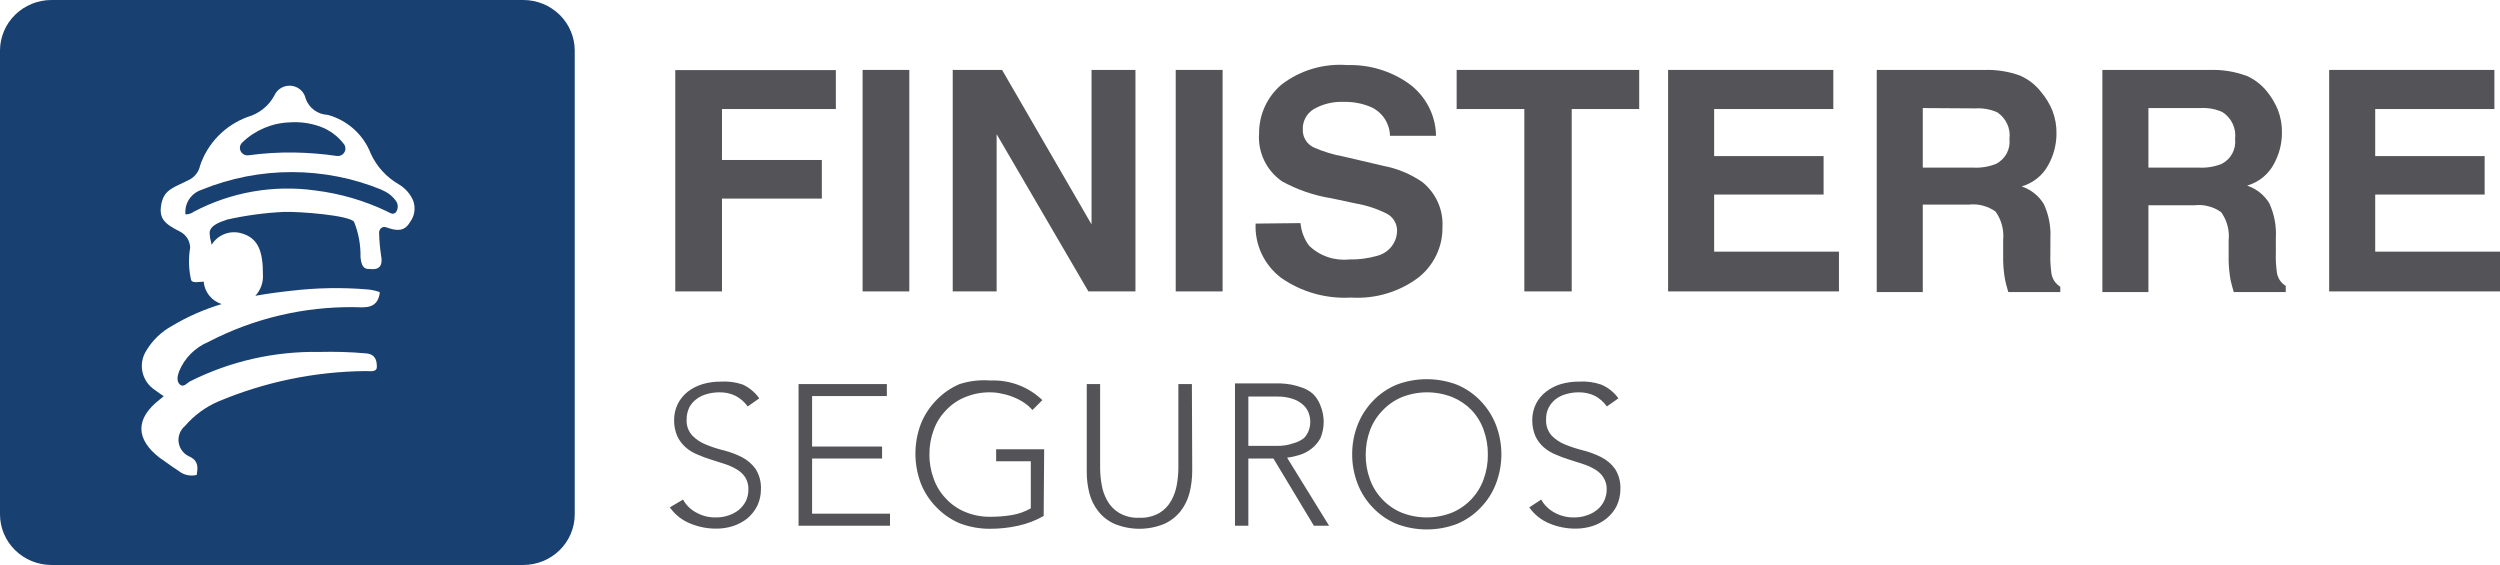
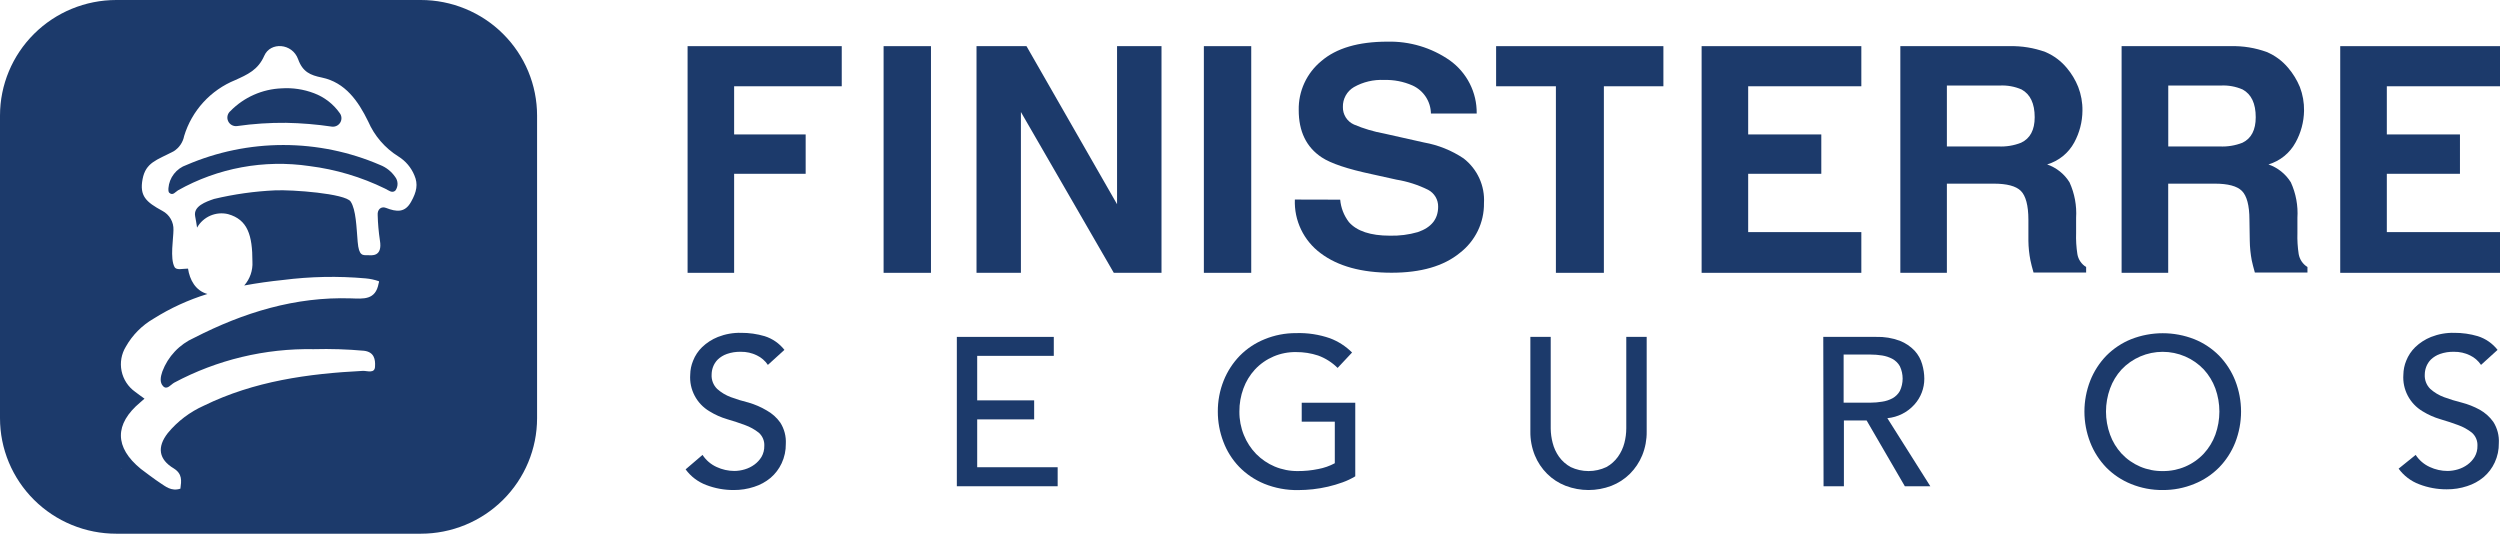
- <svg xmlns="http://www.w3.org/2000/svg" width="177" height="40" viewBox="0 0 177 40" fill="none">
-   <path d="M47.809 4.963H59.179V7.72H51.116V11.327H58.186V14.061H51.116V20.632H47.809V4.963Z" fill="#545358" />
-   <path d="M64.379 4.951H61.072V20.632H64.379V4.951Z" fill="#545358" />
-   <path d="M67.453 4.951H70.947L77.281 15.887V4.951H80.39V20.632H77.059L70.562 9.5V20.632H67.453V4.951Z" fill="#545358" />
-   <path d="M86.56 4.951H83.241V20.632H86.56V4.951Z" fill="#545358" />
-   <path d="M92.076 15.796C92.126 16.372 92.337 16.925 92.684 17.392C93.054 17.752 93.5 18.026 93.992 18.195C94.483 18.364 95.006 18.423 95.523 18.369C96.187 18.384 96.849 18.299 97.487 18.116C97.899 18.015 98.265 17.779 98.524 17.447C98.783 17.116 98.92 16.707 98.912 16.29C98.907 16.055 98.839 15.825 98.716 15.624C98.593 15.423 98.419 15.256 98.211 15.141C97.513 14.787 96.765 14.539 95.991 14.405L94.261 14.038C93.029 13.842 91.843 13.434 90.755 12.832C90.213 12.451 89.78 11.939 89.497 11.345C89.215 10.751 89.093 10.096 89.143 9.443C89.138 8.791 89.276 8.145 89.548 7.55C89.82 6.955 90.22 6.425 90.72 5.997C92.046 4.973 93.715 4.477 95.395 4.607C96.951 4.562 98.478 5.023 99.742 5.916C100.332 6.345 100.813 6.902 101.147 7.543C101.482 8.185 101.661 8.894 101.67 9.615H98.41C98.402 9.197 98.278 8.788 98.052 8.434C97.825 8.08 97.505 7.793 97.124 7.605C96.5 7.33 95.821 7.196 95.138 7.214C94.398 7.181 93.664 7.356 93.023 7.72C92.769 7.873 92.563 8.09 92.425 8.349C92.287 8.608 92.223 8.898 92.24 9.19C92.232 9.451 92.302 9.708 92.442 9.931C92.581 10.153 92.782 10.331 93.023 10.442C93.699 10.738 94.409 10.954 95.138 11.086L97.931 11.74C98.926 11.926 99.87 12.318 100.7 12.889C101.177 13.274 101.555 13.763 101.802 14.318C102.05 14.873 102.161 15.478 102.126 16.083C102.137 16.764 101.99 17.438 101.696 18.055C101.403 18.672 100.97 19.215 100.432 19.644C99.066 20.672 97.368 21.178 95.652 21.068C93.886 21.17 92.138 20.675 90.697 19.667C90.107 19.215 89.635 18.631 89.322 17.964C89.009 17.296 88.863 16.564 88.897 15.83L92.076 15.796Z" fill="#545358" />
-   <path d="M116.056 4.951V7.72H111.277V20.632H107.923V7.72H103.131V4.951H116.056Z" fill="#545358" />
-   <path d="M129.799 7.72H121.362V11.051H129.11V13.774H121.362V17.817H130.197V20.632H118.101V4.951H129.799V7.72Z" fill="#545358" />
-   <path d="M143.016 5.353C143.602 5.606 144.113 6.002 144.501 6.502C144.837 6.899 145.109 7.344 145.307 7.823C145.512 8.351 145.611 8.913 145.599 9.477C145.595 10.244 145.398 10.998 145.026 11.671C144.831 12.038 144.563 12.362 144.237 12.624C143.912 12.886 143.537 13.082 143.133 13.199C143.788 13.418 144.342 13.858 144.699 14.44C145.055 15.206 145.215 16.046 145.167 16.887V17.944C145.149 18.431 145.177 18.92 145.248 19.403C145.282 19.586 145.355 19.761 145.461 19.915C145.568 20.07 145.707 20.2 145.868 20.299V20.678H142.187C142.081 20.333 142.011 20.046 141.965 19.839C141.883 19.392 141.836 18.938 141.824 18.484V16.979C141.892 16.271 141.701 15.562 141.287 14.98C140.741 14.587 140.065 14.411 139.394 14.486H136.133V20.678H132.873V4.951H140.504C141.364 4.925 142.221 5.061 143.028 5.353H143.016ZM136.133 7.651V11.867H139.721C140.268 11.895 140.814 11.805 141.322 11.602C141.642 11.438 141.903 11.182 142.072 10.868C142.241 10.554 142.31 10.198 142.268 9.845C142.318 9.481 142.263 9.111 142.11 8.776C141.957 8.442 141.713 8.155 141.404 7.949C140.92 7.737 140.39 7.642 139.861 7.674L136.133 7.651Z" fill="#545358" />
-   <path d="M159.027 5.353C159.614 5.609 160.128 6.004 160.522 6.502C160.83 6.887 161.082 7.312 161.27 7.766C161.475 8.293 161.575 8.855 161.562 9.42C161.558 10.187 161.362 10.94 160.99 11.614C160.794 11.98 160.526 12.304 160.201 12.567C159.876 12.829 159.5 13.025 159.097 13.142C159.751 13.361 160.306 13.8 160.663 14.383C161.018 15.149 161.178 15.989 161.13 16.829V17.886C161.113 18.374 161.14 18.862 161.212 19.345C161.246 19.529 161.318 19.703 161.425 19.858C161.531 20.012 161.67 20.143 161.831 20.241V20.678H158.15C158.045 20.333 157.975 20.046 157.928 19.839C157.846 19.392 157.799 18.938 157.788 18.484V17.025C157.864 16.318 157.677 15.608 157.262 15.026C156.717 14.633 156.041 14.457 155.369 14.532H152.108V20.678H148.848V4.951H156.479C157.339 4.925 158.196 5.061 159.003 5.353H159.027ZM152.108 7.651V11.867H155.696C156.243 11.895 156.79 11.805 157.297 11.602C157.617 11.438 157.879 11.182 158.047 10.868C158.216 10.554 158.285 10.198 158.244 9.845C158.292 9.473 158.233 9.095 158.071 8.756C157.91 8.416 157.654 8.128 157.332 7.926C156.848 7.714 156.319 7.619 155.789 7.651H152.108Z" fill="#545358" />
-   <path d="M176.603 7.72H168.165V11.051H175.913V13.774H168.165V17.817H177V20.632H164.905V4.951H176.603V7.72Z" fill="#545358" />
-   <path d="M109.115 35.37C109.342 35.771 109.683 36.099 110.096 36.312C110.512 36.533 110.979 36.644 111.452 36.634C111.758 36.638 112.063 36.587 112.352 36.485C112.616 36.401 112.862 36.269 113.076 36.094C113.284 35.925 113.451 35.713 113.567 35.474C113.69 35.219 113.754 34.94 113.754 34.658C113.764 34.355 113.682 34.055 113.52 33.797C113.37 33.565 113.166 33.372 112.924 33.234C112.66 33.076 112.377 32.949 112.083 32.855L111.113 32.544C110.787 32.445 110.467 32.326 110.155 32.188C109.843 32.063 109.555 31.889 109.302 31.672C109.05 31.45 108.847 31.18 108.706 30.879C108.552 30.515 108.476 30.124 108.484 29.73C108.482 29.332 108.574 28.939 108.752 28.581C108.924 28.243 109.172 27.949 109.477 27.72C109.787 27.481 110.14 27.302 110.517 27.191C110.919 27.075 111.336 27.017 111.756 27.019C112.298 26.98 112.843 27.05 113.357 27.226C113.851 27.431 114.276 27.77 114.584 28.202L113.766 28.777C113.548 28.467 113.26 28.211 112.924 28.03C112.561 27.854 112.16 27.768 111.756 27.777C111.459 27.777 111.164 27.82 110.879 27.904C110.612 27.973 110.362 28.094 110.143 28.26C109.94 28.42 109.773 28.619 109.652 28.846C109.521 29.106 109.456 29.394 109.465 29.684C109.435 30.102 109.574 30.515 109.851 30.833C110.123 31.114 110.454 31.333 110.821 31.476C111.234 31.645 111.66 31.783 112.095 31.89C112.532 32 112.955 32.158 113.357 32.361C113.746 32.555 114.083 32.839 114.338 33.188C114.618 33.627 114.753 34.141 114.724 34.658C114.72 35.054 114.633 35.446 114.467 35.807C114.298 36.146 114.059 36.447 113.766 36.692C113.466 36.937 113.12 37.124 112.749 37.243C112.372 37.364 111.977 37.426 111.58 37.427C110.943 37.434 110.31 37.313 109.722 37.071C109.136 36.835 108.632 36.436 108.273 35.922L109.115 35.37ZM96.692 32.165C96.683 32.772 96.785 33.376 96.996 33.946C97.183 34.467 97.478 34.944 97.861 35.347C98.241 35.751 98.703 36.072 99.216 36.289C100.371 36.749 101.661 36.749 102.816 36.289C103.329 36.072 103.791 35.751 104.171 35.347C104.554 34.944 104.849 34.467 105.036 33.946C105.246 33.376 105.349 32.772 105.34 32.165C105.344 31.57 105.241 30.979 105.036 30.419C104.849 29.899 104.554 29.422 104.171 29.018C103.793 28.634 103.34 28.329 102.839 28.122C101.685 27.662 100.394 27.662 99.24 28.122C98.726 28.34 98.264 28.66 97.884 29.064C97.493 29.465 97.19 29.943 96.996 30.465C96.796 31.011 96.694 31.586 96.692 32.165ZM95.734 32.165C95.73 31.442 95.865 30.725 96.131 30.052C96.376 29.433 96.741 28.867 97.206 28.386C97.675 27.892 98.245 27.501 98.877 27.237C100.254 26.716 101.778 26.716 103.155 27.237C103.787 27.501 104.357 27.892 104.826 28.386C105.291 28.867 105.656 29.433 105.901 30.052C106.431 31.413 106.431 32.918 105.901 34.279C105.659 34.899 105.294 35.466 104.826 35.945C104.357 36.439 103.787 36.83 103.155 37.094C101.778 37.615 100.254 37.615 98.877 37.094C98.245 36.83 97.675 36.439 97.206 35.945C96.738 35.466 96.373 34.899 96.131 34.279C95.865 33.605 95.73 32.888 95.734 32.165ZM87.437 27.145H90.662C90.913 27.157 91.162 27.184 91.41 27.226C91.688 27.281 91.962 27.358 92.228 27.456C92.51 27.557 92.768 27.713 92.987 27.915C93.21 28.146 93.381 28.42 93.49 28.719C93.793 29.456 93.793 30.28 93.49 31.017C93.331 31.31 93.112 31.568 92.847 31.775C92.596 31.969 92.311 32.117 92.006 32.211C91.72 32.301 91.427 32.367 91.129 32.407L94.098 37.22H93.023L90.159 32.464H88.383V37.22H87.437V27.145ZM88.383 31.568H90.405C90.802 31.577 91.198 31.515 91.573 31.384C91.846 31.314 92.1 31.189 92.321 31.017C92.481 30.854 92.6 30.657 92.672 30.442C92.799 30.07 92.799 29.666 92.672 29.294C92.603 29.077 92.483 28.881 92.321 28.719C92.112 28.516 91.861 28.359 91.585 28.26C91.21 28.129 90.814 28.067 90.417 28.076H88.383V31.568ZM84.41 33.337C84.409 33.856 84.346 34.372 84.223 34.877C84.104 35.35 83.889 35.796 83.592 36.186C83.282 36.576 82.881 36.888 82.423 37.094C81.868 37.321 81.272 37.438 80.67 37.438C80.069 37.438 79.473 37.321 78.917 37.094C78.457 36.892 78.055 36.58 77.749 36.186C77.456 35.811 77.245 35.381 77.129 34.922C77 34.419 76.938 33.902 76.942 33.383V27.191H77.889V33.142C77.892 33.527 77.927 33.911 77.994 34.291C78.056 34.694 78.191 35.083 78.391 35.439C78.588 35.799 78.879 36.1 79.233 36.312C79.663 36.562 80.159 36.682 80.659 36.657C81.161 36.681 81.66 36.561 82.096 36.312C82.446 36.099 82.732 35.797 82.926 35.439C83.126 35.083 83.261 34.694 83.323 34.291C83.39 33.911 83.425 33.527 83.428 33.142V27.191H84.386L84.41 33.337ZM73.892 36.531C73.318 36.858 72.695 37.094 72.046 37.231C71.405 37.37 70.75 37.439 70.094 37.438C69.359 37.442 68.629 37.31 67.944 37.048C67.316 36.781 66.751 36.39 66.284 35.899C65.813 35.42 65.443 34.854 65.198 34.233C64.683 32.87 64.683 31.369 65.198 30.006C65.446 29.386 65.816 28.821 66.284 28.34C66.751 27.849 67.316 27.457 67.944 27.191C68.644 26.967 69.383 26.881 70.118 26.939C70.795 26.91 71.472 27.019 72.105 27.258C72.738 27.497 73.315 27.861 73.799 28.328L73.097 29.029C72.929 28.838 72.736 28.668 72.525 28.524C72.295 28.367 72.048 28.236 71.789 28.133C71.523 28.018 71.244 27.933 70.959 27.881C70.684 27.813 70.401 27.778 70.118 27.777C69.5 27.768 68.887 27.885 68.318 28.122C67.801 28.334 67.338 28.656 66.962 29.064C66.575 29.465 66.28 29.943 66.097 30.465C65.897 31.01 65.798 31.586 65.805 32.165C65.796 32.757 65.899 33.346 66.109 33.9C66.292 34.423 66.587 34.901 66.974 35.302C67.35 35.71 67.813 36.031 68.329 36.243C68.899 36.48 69.511 36.597 70.129 36.588C70.646 36.589 71.162 36.547 71.672 36.462C72.132 36.38 72.575 36.221 72.981 35.991V32.659H70.527V31.809H73.927L73.892 36.531ZM56.538 27.191H62.79V28.041H57.496V31.614H62.451V32.464H57.496V36.37H63.012V37.22H56.538V27.191ZM48.358 35.37C48.582 35.774 48.924 36.102 49.339 36.312C49.755 36.534 50.222 36.645 50.695 36.634C51.002 36.638 51.306 36.587 51.595 36.485C51.858 36.398 52.103 36.266 52.319 36.094C52.52 35.919 52.687 35.709 52.81 35.474C52.93 35.218 52.99 34.94 52.986 34.658C52.999 34.356 52.921 34.056 52.764 33.797C52.61 33.567 52.407 33.375 52.167 33.234C51.903 33.076 51.62 32.949 51.326 32.855L50.356 32.544C50.03 32.445 49.71 32.326 49.398 32.188C49.085 32.066 48.796 31.891 48.545 31.672C48.293 31.45 48.09 31.18 47.949 30.879C47.795 30.515 47.719 30.124 47.727 29.73C47.725 29.332 47.817 28.939 47.995 28.581C48.166 28.247 48.41 27.953 48.708 27.72C49.023 27.481 49.379 27.302 49.76 27.191C50.162 27.075 50.58 27.017 50.999 27.019C51.537 26.982 52.078 27.052 52.588 27.226C53.057 27.446 53.46 27.782 53.757 28.202L52.939 28.777C52.717 28.466 52.425 28.21 52.086 28.03C51.723 27.852 51.322 27.765 50.917 27.777C50.616 27.777 50.317 27.82 50.029 27.904C49.766 27.975 49.52 28.096 49.304 28.26C49.095 28.416 48.923 28.616 48.802 28.846C48.676 29.108 48.612 29.394 48.615 29.684C48.599 29.892 48.626 30.101 48.694 30.298C48.763 30.496 48.871 30.677 49.012 30.833C49.285 31.114 49.615 31.333 49.982 31.476C50.395 31.646 50.821 31.785 51.256 31.89C51.693 32.002 52.116 32.16 52.518 32.361C52.902 32.559 53.234 32.842 53.488 33.188C53.768 33.627 53.902 34.141 53.874 34.658C53.875 35.055 53.787 35.447 53.617 35.807C53.447 36.143 53.213 36.444 52.927 36.692C52.624 36.932 52.279 37.119 51.91 37.243C51.533 37.364 51.139 37.426 50.742 37.427C50.104 37.434 49.472 37.313 48.884 37.071C48.293 36.836 47.786 36.436 47.423 35.922L48.358 35.37Z" fill="#545358" />
-   <path d="M27.007 13.429C24.992 12.607 22.831 12.184 20.65 12.184C18.468 12.184 16.308 12.607 14.292 13.429C13.973 13.529 13.691 13.72 13.483 13.977C13.275 14.235 13.15 14.548 13.124 14.877C13.124 14.877 13.124 15.083 13.124 15.152C13.124 15.221 13.521 15.152 13.696 15.003C16.336 13.602 19.363 13.071 22.332 13.486C24.068 13.702 25.757 14.191 27.334 14.934C27.556 15.037 27.802 15.244 28.012 15.049C28.109 14.928 28.161 14.778 28.161 14.624C28.161 14.47 28.109 14.32 28.012 14.199C27.765 13.862 27.424 13.603 27.03 13.452" fill="#184071" />
-   <path d="M17.599 10.994C18.664 10.848 19.738 10.783 20.813 10.798C21.826 10.814 22.837 10.894 23.84 11.04C23.948 11.055 24.058 11.038 24.155 10.991C24.253 10.944 24.334 10.868 24.387 10.775C24.441 10.682 24.464 10.575 24.453 10.468C24.443 10.361 24.401 10.26 24.331 10.178C23.904 9.623 23.324 9.2 22.66 8.96C21.98 8.716 21.255 8.614 20.533 8.662C19.271 8.703 18.07 9.207 17.167 10.075C17.08 10.15 17.021 10.251 16.997 10.362C16.973 10.473 16.987 10.589 17.035 10.692C17.084 10.796 17.165 10.881 17.267 10.935C17.368 10.989 17.485 11.01 17.599 10.994Z" fill="#184071" />
-   <path d="M37.057 0H3.634C2.671 0.003 1.749 0.38 1.068 1.05C0.387 1.719 0.003 2.626 0 3.573L0 36.427C0.003 37.374 0.387 38.281 1.068 38.95C1.749 39.62 2.671 39.997 3.634 40H37.057C38.02 39.997 38.943 39.62 39.624 38.95C40.304 38.281 40.688 37.374 40.691 36.427V3.573C40.688 2.626 40.304 1.719 39.624 1.05C38.943 0.38 38.02 0.003 37.057 0V0ZM10.027 32.338H9.957H10.027ZM29.029 15.727C28.631 16.404 28.094 16.358 27.381 16.106C27.065 15.979 26.808 16.209 26.843 16.554C26.858 17.077 26.905 17.599 26.984 18.116C27.182 19.173 26.423 19.058 26.201 19.047C25.979 19.035 25.605 19.116 25.523 18.208C25.543 17.352 25.388 16.5 25.067 15.704C24.74 15.244 21.21 14.968 20.112 15.003C18.759 15.067 17.413 15.248 16.092 15.543C15.543 15.727 14.736 16.002 14.853 16.611C14.853 16.864 14.947 17.094 14.982 17.335C15.184 16.999 15.491 16.735 15.857 16.584C16.224 16.433 16.63 16.402 17.015 16.496C18.301 16.818 18.616 17.806 18.616 19.449C18.632 19.72 18.593 19.992 18.5 20.248C18.408 20.505 18.265 20.741 18.079 20.942C18.908 20.793 19.762 20.678 20.626 20.586C22.426 20.372 24.243 20.341 26.049 20.494C26.332 20.521 26.611 20.583 26.878 20.678V20.816C26.68 21.872 25.873 21.769 25.09 21.746C21.492 21.704 17.94 22.549 14.76 24.204C14.29 24.401 13.864 24.687 13.507 25.045C13.15 25.404 12.869 25.829 12.68 26.295C12.563 26.605 12.481 26.996 12.738 27.226C12.995 27.456 13.229 27.122 13.463 26.996C16.296 25.573 19.443 24.859 22.625 24.917C23.728 24.888 24.832 24.922 25.932 25.02C26.61 25.089 26.68 25.56 26.68 25.974C26.68 26.387 26.166 26.261 25.873 26.272C22.284 26.307 18.737 27.041 15.438 28.432C14.536 28.825 13.736 29.414 13.1 30.155C12.925 30.302 12.792 30.491 12.714 30.704C12.636 30.917 12.616 31.147 12.656 31.37C12.696 31.593 12.795 31.802 12.943 31.975C13.09 32.149 13.282 32.282 13.498 32.361C14.07 32.682 14 33.13 13.93 33.624C13.701 33.682 13.461 33.683 13.231 33.629C13.001 33.575 12.788 33.467 12.61 33.314C12.306 33.142 11.441 32.487 11.312 32.418C9.583 31.086 9.571 29.627 11.312 28.283L11.593 28.053C11.371 27.892 11.16 27.766 10.973 27.616C10.519 27.321 10.2 26.861 10.086 26.337C9.973 25.813 10.073 25.266 10.366 24.813C10.804 24.082 11.433 23.479 12.189 23.067C13.287 22.412 14.465 21.895 15.695 21.528C15.346 21.417 15.039 21.208 14.813 20.925C14.586 20.643 14.45 20.301 14.421 19.943C14.059 19.943 13.661 20.069 13.533 19.839C13.358 19.085 13.334 18.305 13.463 17.542C13.46 17.303 13.39 17.071 13.263 16.868C13.135 16.666 12.954 16.502 12.738 16.393C11.639 15.841 11.219 15.462 11.429 14.417C11.639 13.372 12.364 13.268 13.463 12.694C13.642 12.591 13.797 12.451 13.918 12.285C14.039 12.119 14.123 11.929 14.164 11.729C14.426 10.945 14.864 10.229 15.444 9.633C16.024 9.036 16.733 8.575 17.518 8.283C17.923 8.169 18.301 7.977 18.628 7.716C18.955 7.455 19.226 7.132 19.423 6.766C19.52 6.541 19.688 6.352 19.903 6.227C20.117 6.102 20.366 6.048 20.614 6.072C20.862 6.097 21.096 6.198 21.281 6.362C21.466 6.527 21.593 6.745 21.643 6.984C21.756 7.309 21.966 7.592 22.245 7.797C22.524 8.002 22.86 8.119 23.209 8.133C23.898 8.323 24.532 8.67 25.059 9.145C25.587 9.62 25.994 10.21 26.247 10.867C26.662 11.781 27.356 12.544 28.234 13.05C28.687 13.319 29.043 13.72 29.251 14.199C29.345 14.452 29.374 14.723 29.335 14.99C29.296 15.257 29.191 15.51 29.029 15.727Z" fill="#184071" />
+ <svg xmlns="http://www.w3.org/2000/svg" width="178" height="38" viewBox="0 0 178 38" fill="none">
+   <path d="M66.285 3.286H62.912V19.425H66.285V3.286Z" fill="#1C3A6B" />
+   <path d="M69.528 3.286H73.086L79.534 14.54V3.286H82.699V19.425H79.302L72.689 7.976V19.425H69.528V3.286Z" fill="#1C3A6B" />
+   <path d="M89.088 3.286H85.715V19.425H89.088V3.286Z" fill="#1C3A6B" />
+   <path d="M95.422 14.216C95.472 14.796 95.687 15.349 96.042 15.812C96.6 16.452 97.578 16.78 98.956 16.78C99.629 16.798 100.301 16.713 100.947 16.526C101.913 16.198 102.396 15.597 102.396 14.715C102.4 14.47 102.336 14.228 102.211 14.017C102.085 13.805 101.903 13.632 101.685 13.517C100.975 13.164 100.215 12.92 99.431 12.791L97.672 12.401C95.944 12.034 94.757 11.636 94.11 11.207C93.013 10.484 92.466 9.359 92.469 7.832C92.456 7.169 92.594 6.512 92.872 5.909C93.15 5.307 93.561 4.774 94.075 4.351C95.148 3.427 96.719 2.966 98.787 2.966C100.368 2.928 101.92 3.392 103.217 4.292C103.821 4.723 104.312 5.292 104.647 5.952C104.982 6.612 105.151 7.343 105.141 8.082H101.882C101.875 7.659 101.748 7.247 101.515 6.893C101.282 6.539 100.953 6.259 100.566 6.084C99.931 5.805 99.241 5.672 98.548 5.693C97.798 5.656 97.053 5.832 96.4 6.201C96.154 6.346 95.951 6.554 95.813 6.803C95.675 7.052 95.606 7.333 95.614 7.617C95.607 7.879 95.678 8.137 95.817 8.359C95.957 8.581 96.16 8.758 96.4 8.866C97.093 9.16 97.817 9.376 98.559 9.51L101.395 10.146C102.401 10.325 103.358 10.71 104.206 11.277C104.69 11.651 105.075 12.137 105.328 12.691C105.581 13.246 105.695 13.854 105.659 14.462C105.669 15.145 105.518 15.821 105.22 16.437C104.921 17.052 104.483 17.59 103.939 18.009C102.793 18.948 101.172 19.418 99.078 19.418C96.939 19.418 95.256 18.954 94.028 18.028C93.433 17.587 92.955 17.009 92.636 16.343C92.316 15.678 92.165 14.945 92.194 14.208L95.422 14.216Z" fill="#1C3A6B" />
+   <path d="M118.434 3.286V6.142H114.196V19.425H110.78V6.142H106.523V3.286H118.434Z" fill="#1C3A6B" />
+   <path d="M132.527 6.142H124.47V9.572H129.677V12.374H124.47V16.526H132.527V19.425H121.155V3.286H132.527V6.142Z" fill="#1C3A6B" />
+   <path d="M178 6.142H169.942V9.572H175.149V12.374H169.942V16.526H178V19.425H166.624V3.286H178V6.142Z" fill="#1C3A6B" />
+   <path d="M59.932 6.142H52.27V9.572H57.363V12.374H52.27V19.425H48.956V3.286H59.932V6.142Z" fill="#1C3A6B" />
+   <path d="M145.631 3.703C146.221 3.953 146.742 4.34 147.151 4.831C147.495 5.237 147.771 5.696 147.968 6.189C148.177 6.73 148.28 7.307 148.27 7.886C148.264 8.676 148.063 9.451 147.685 10.146C147.483 10.519 147.208 10.849 146.878 11.117C146.547 11.385 146.166 11.585 145.757 11.707C146.42 11.937 146.984 12.388 147.351 12.983C147.711 13.774 147.872 14.641 147.819 15.508V16.592C147.802 17.093 147.833 17.595 147.909 18.091C147.94 18.28 148.012 18.46 148.12 18.619C148.228 18.778 148.369 18.912 148.533 19.012V19.402H144.787C144.685 19.047 144.61 18.758 144.567 18.54C144.477 18.082 144.428 17.617 144.422 17.15V15.648C144.422 14.618 144.229 13.935 143.884 13.591C143.538 13.248 142.898 13.076 141.952 13.076H138.618V19.425H135.304V3.286H143.071C143.945 3.264 144.814 3.406 145.635 3.703M138.618 6.091V10.427H142.274C142.83 10.456 143.386 10.366 143.904 10.161C144.548 9.857 144.87 9.252 144.87 8.347C144.87 7.367 144.555 6.712 143.939 6.372C143.445 6.157 142.907 6.061 142.368 6.091H138.618Z" fill="#1C3A6B" />
+   <path d="M161.393 3.703C161.984 3.953 162.507 4.34 162.917 4.831C163.263 5.238 163.544 5.696 163.749 6.189C163.957 6.731 164.058 7.307 164.048 7.886C164.035 8.677 163.828 9.453 163.443 10.146C163.241 10.519 162.966 10.849 162.635 11.117C162.305 11.385 161.924 11.585 161.515 11.707C162.178 11.937 162.741 12.388 163.109 12.983C163.469 13.774 163.63 14.641 163.576 15.508V16.592C163.56 17.093 163.591 17.595 163.667 18.091C163.7 18.279 163.772 18.459 163.88 18.618C163.987 18.776 164.128 18.911 164.291 19.012V19.402H160.545C160.443 19.047 160.372 18.758 160.325 18.54C160.238 18.081 160.191 17.617 160.184 17.15L160.16 15.648C160.16 14.618 159.968 13.935 159.622 13.591C159.277 13.248 158.636 13.076 157.69 13.076H154.376V19.425H151.058V3.286H158.829C159.702 3.263 160.572 3.405 161.393 3.703M154.38 6.091V10.427H158.032C158.589 10.456 159.146 10.366 159.665 10.162C160.294 9.857 160.608 9.252 160.608 8.347C160.608 7.367 160.297 6.712 159.677 6.372C159.183 6.157 158.645 6.06 158.106 6.091H154.38Z" fill="#1C3A6B" />
+   <path d="M16.886 8.975C18.039 8.811 19.203 8.734 20.369 8.745C21.465 8.766 22.559 8.857 23.644 9.018C23.762 9.03 23.882 9.006 23.987 8.951C24.093 8.896 24.179 8.811 24.237 8.707C24.294 8.603 24.319 8.485 24.309 8.366C24.3 8.248 24.255 8.136 24.182 8.043C23.728 7.401 23.09 6.91 22.352 6.634C21.618 6.356 20.834 6.239 20.05 6.29C18.672 6.346 17.368 6.924 16.406 7.906C16.305 7.991 16.233 8.107 16.203 8.235C16.173 8.364 16.186 8.499 16.241 8.62C16.295 8.741 16.387 8.841 16.503 8.905C16.619 8.969 16.754 8.994 16.886 8.975Z" fill="#1C3A6B" />
+   <path d="M27.064 11.746C24.889 10.808 22.543 10.325 20.172 10.325C17.801 10.325 15.456 10.808 13.28 11.746C12.926 11.866 12.616 12.087 12.387 12.381C12.158 12.675 12.021 13.03 11.992 13.4C11.992 13.439 11.969 13.646 12.051 13.724C12.306 13.962 12.491 13.658 12.672 13.553C15.511 11.956 18.806 11.348 22.033 11.824C23.906 12.06 25.727 12.603 27.421 13.431C27.66 13.545 27.924 13.79 28.155 13.564C28.258 13.42 28.31 13.246 28.305 13.07C28.3 12.893 28.238 12.723 28.128 12.585C27.865 12.206 27.494 11.914 27.064 11.746V11.746Z" fill="#1C3A6B" />
+   <path d="M29.962 0H8.282C6.085 0 3.979 0.867 2.426 2.41C0.873 3.954 0 6.047 0 8.23L0 29.774C-1.22352e-07 30.855 0.214 31.925 0.63 32.923C1.047 33.921 1.657 34.828 2.426 35.592C3.195 36.356 4.108 36.962 5.113 37.375C6.117 37.788 7.194 38.001 8.282 38H29.962C32.157 38 34.263 37.133 35.815 35.591C37.367 34.048 38.24 31.956 38.24 29.774V8.23C38.24 7.149 38.026 6.079 37.611 5.081C37.195 4.082 36.585 3.175 35.816 2.411C35.048 1.646 34.135 1.04 33.13 0.627C32.126 0.213 31.049 -1.21586e-07 29.962 0V0ZM8.663 33.364L8.584 33.321L8.663 33.36V33.364ZM29.267 14.372C28.835 15.152 28.242 15.098 27.48 14.801C27.127 14.668 26.86 14.922 26.891 15.312C26.906 15.912 26.959 16.51 27.048 17.104C27.256 18.317 26.436 18.177 26.2 18.169C25.831 18.169 25.552 18.251 25.466 17.213C25.379 16.175 25.348 14.93 24.967 14.352C24.586 13.775 20.781 13.498 19.587 13.553C18.122 13.62 16.666 13.825 15.24 14.165C14.647 14.368 13.764 14.68 13.893 15.386C13.948 15.668 13.991 15.941 14.031 16.206C14.243 15.828 14.574 15.53 14.973 15.356C15.373 15.183 15.818 15.144 16.241 15.246C17.636 15.636 17.973 16.748 17.973 18.633C18.009 19.252 17.799 19.86 17.388 20.327C18.295 20.159 19.218 20.03 20.137 19.936C22.09 19.686 24.065 19.647 26.027 19.82C26.354 19.849 26.676 19.918 26.985 20.026C26.985 20.077 26.985 20.128 26.958 20.178C26.742 21.384 25.866 21.271 24.994 21.244C21.036 21.115 17.349 22.243 13.822 24.053C13.305 24.283 12.838 24.613 12.45 25.024C12.062 25.434 11.759 25.918 11.561 26.445C11.439 26.797 11.345 27.226 11.62 27.503C11.894 27.78 12.161 27.382 12.405 27.245C15.456 25.617 18.877 24.796 22.34 24.861C23.534 24.829 24.728 24.867 25.917 24.974C26.644 25.06 26.73 25.595 26.703 26.071C26.703 26.629 26.145 26.395 25.839 26.406C21.935 26.605 18.103 27.132 14.521 28.881C13.524 29.325 12.643 29.992 11.949 30.832C11.164 31.834 11.297 32.709 12.373 33.352C12.994 33.743 12.919 34.23 12.845 34.792C12.193 35.011 11.757 34.609 11.427 34.402C11.097 34.195 10.12 33.458 10.025 33.384C8.148 31.85 8.136 30.195 9.99 28.646C10.08 28.572 10.171 28.49 10.288 28.385C10.049 28.209 9.825 28.057 9.617 27.893C9.121 27.538 8.777 27.011 8.656 26.415C8.534 25.82 8.643 25.201 8.961 24.682C9.426 23.858 10.104 23.172 10.925 22.695C12.122 21.941 13.415 21.348 14.769 20.932C13.913 20.694 13.508 19.921 13.387 19.125C12.994 19.125 12.562 19.265 12.425 19.008C12.095 18.399 12.35 16.963 12.35 16.378C12.362 16.1 12.294 15.825 12.155 15.584C12.016 15.343 11.812 15.146 11.565 15.016C10.386 14.376 9.927 13.95 10.151 12.756C10.375 11.562 11.164 11.398 12.354 10.778C12.55 10.658 12.718 10.498 12.849 10.309C12.979 10.12 13.069 9.906 13.112 9.681C13.382 8.79 13.849 7.971 14.478 7.282C15.108 6.593 15.885 6.053 16.752 5.701C17.612 5.311 18.374 4.983 18.814 3.972C19.253 2.962 20.812 3.071 21.225 4.214C21.55 5.124 22.096 5.354 22.917 5.522C24.578 5.869 25.505 7.192 26.212 8.643C26.659 9.674 27.411 10.545 28.367 11.141C28.88 11.46 29.278 11.931 29.506 12.487C29.777 13.111 29.671 13.658 29.267 14.372Z" fill="#1C3A6B" />
+   <path d="M50.02 32.389C50.265 32.766 50.614 33.065 51.025 33.251C51.42 33.435 51.85 33.531 52.286 33.532C52.537 33.53 52.787 33.492 53.028 33.419C53.275 33.346 53.508 33.231 53.715 33.079C53.919 32.93 54.092 32.741 54.222 32.525C54.357 32.288 54.425 32.018 54.418 31.745C54.428 31.569 54.397 31.394 54.329 31.232C54.261 31.07 54.157 30.925 54.025 30.808C53.731 30.576 53.401 30.393 53.048 30.266C52.655 30.121 52.239 29.981 51.779 29.848C51.333 29.717 50.906 29.527 50.511 29.282C50.062 29.016 49.697 28.63 49.456 28.169C49.214 27.708 49.106 27.19 49.144 26.672C49.149 26.332 49.218 25.995 49.349 25.681C49.491 25.318 49.709 24.99 49.989 24.717C50.314 24.405 50.697 24.159 51.116 23.991C51.641 23.784 52.203 23.684 52.769 23.698C53.337 23.695 53.901 23.775 54.446 23.936C55.003 24.112 55.493 24.453 55.851 24.912L54.673 25.981C54.478 25.689 54.206 25.454 53.888 25.302C53.535 25.129 53.146 25.042 52.753 25.048C52.411 25.038 52.07 25.091 51.748 25.204C51.509 25.289 51.291 25.422 51.108 25.595C50.956 25.746 50.84 25.929 50.766 26.129C50.704 26.298 50.671 26.476 50.668 26.656C50.655 26.846 50.683 27.037 50.751 27.216C50.819 27.394 50.924 27.556 51.061 27.69C51.345 27.945 51.675 28.143 52.035 28.276C52.451 28.43 52.876 28.56 53.307 28.666C53.754 28.797 54.183 28.983 54.583 29.22C54.969 29.433 55.303 29.731 55.557 30.09C55.843 30.541 55.98 31.069 55.95 31.6C55.957 32.077 55.856 32.549 55.655 32.982C55.471 33.379 55.203 33.733 54.87 34.02C54.524 34.309 54.123 34.528 53.692 34.663C53.224 34.817 52.735 34.894 52.243 34.89C51.571 34.894 50.905 34.772 50.279 34.531C49.692 34.31 49.183 33.923 48.815 33.419L50.02 32.389Z" fill="#1C3A6B" />
+   <path d="M68.127 23.987H75.03V25.337H69.576V28.506H73.632V29.86H69.576V33.267H75.305V34.621H68.127V23.987Z" fill="#1C3A6B" />
+   <path d="M96.495 28.674V33.914C96.211 34.085 95.912 34.228 95.6 34.34C94.915 34.589 94.203 34.755 93.479 34.835C93.135 34.873 92.789 34.892 92.442 34.894C91.611 34.909 90.786 34.756 90.016 34.445C89.338 34.166 88.726 33.752 88.217 33.227C87.729 32.715 87.349 32.11 87.102 31.448C86.84 30.764 86.707 30.038 86.709 29.306C86.704 28.551 86.845 27.802 87.125 27.101C87.389 26.44 87.78 25.837 88.276 25.326C88.776 24.82 89.375 24.422 90.035 24.155C90.747 23.862 91.511 23.713 92.281 23.718C93.102 23.691 93.921 23.815 94.696 24.085C95.287 24.308 95.822 24.654 96.267 25.099L95.238 26.196C94.846 25.805 94.373 25.504 93.852 25.314C93.346 25.147 92.815 25.064 92.281 25.068C91.732 25.059 91.186 25.165 90.681 25.379C90.176 25.594 89.721 25.912 89.348 26.313C88.99 26.704 88.712 27.162 88.531 27.659C88.338 28.185 88.24 28.742 88.245 29.302C88.239 29.875 88.347 30.444 88.563 30.976C88.764 31.477 89.061 31.934 89.438 32.322C89.814 32.703 90.26 33.007 90.754 33.216C91.274 33.434 91.834 33.545 92.399 33.54C92.89 33.543 93.379 33.494 93.86 33.395C94.272 33.319 94.669 33.179 95.038 32.982V30.024H92.682V28.674H96.495Z" fill="#1C3A6B" />
+   <path d="M110.411 23.987V30.504C110.414 30.852 110.46 31.198 110.549 31.534C110.637 31.887 110.79 32.22 111 32.517C111.218 32.822 111.503 33.075 111.833 33.255C112.23 33.443 112.664 33.54 113.103 33.54C113.543 33.54 113.977 33.443 114.374 33.255C114.702 33.075 114.986 32.822 115.202 32.517C115.413 32.22 115.568 31.887 115.658 31.534C115.745 31.197 115.79 30.851 115.791 30.504V23.987H117.244V30.73C117.252 31.309 117.144 31.883 116.926 32.42C116.724 32.911 116.426 33.358 116.05 33.735C115.675 34.106 115.228 34.397 114.735 34.589C113.684 34.99 112.522 34.99 111.472 34.589C110.978 34.398 110.53 34.107 110.156 33.735C109.779 33.359 109.481 32.912 109.28 32.42C109.063 31.883 108.954 31.309 108.962 30.73V23.987H110.411Z" fill="#1C3A6B" />
+   <path d="M129.817 23.987H133.579C134.156 23.969 134.731 24.063 135.272 24.264C135.671 24.422 136.03 24.664 136.324 24.974C136.575 25.249 136.758 25.577 136.858 25.934C136.957 26.269 137.009 26.616 137.011 26.965C137.013 27.642 136.763 28.297 136.308 28.802C135.813 29.357 135.124 29.704 134.38 29.774L137.439 34.621H135.625L132.904 29.938H131.286V34.621H129.837L129.817 23.987ZM131.266 28.67H133.171C133.453 28.67 133.734 28.646 134.011 28.599C134.271 28.562 134.523 28.478 134.753 28.354C134.971 28.232 135.151 28.052 135.272 27.835C135.401 27.56 135.468 27.26 135.468 26.957C135.468 26.653 135.401 26.354 135.272 26.079C135.151 25.861 134.971 25.682 134.753 25.56C134.522 25.435 134.271 25.351 134.011 25.31C133.733 25.266 133.452 25.244 133.171 25.244H131.266V28.67Z" fill="#1C3A6B" />
+   <path d="M153.983 34.89C153.212 34.898 152.447 34.752 151.733 34.461C151.071 34.195 150.471 33.796 149.97 33.29C149.475 32.777 149.087 32.173 148.828 31.511C148.272 30.091 148.272 28.517 148.828 27.097C149.09 26.437 149.479 25.834 149.974 25.322C150.476 24.817 151.076 24.418 151.737 24.151C153.183 23.584 154.792 23.584 156.237 24.151C156.899 24.418 157.499 24.817 158.001 25.322C158.495 25.834 158.885 26.437 159.147 27.097C159.702 28.517 159.702 30.091 159.147 31.511C158.886 32.17 158.496 32.772 158.001 33.282C157.5 33.788 156.9 34.187 156.237 34.453C155.523 34.747 154.757 34.896 153.983 34.89V34.89ZM153.983 33.54C154.533 33.547 155.078 33.44 155.584 33.225C156.089 33.01 156.543 32.692 156.917 32.291C157.274 31.901 157.552 31.445 157.734 30.949C158.116 29.885 158.116 28.723 157.734 27.659C157.551 27.162 157.274 26.705 156.917 26.313C156.541 25.914 156.086 25.596 155.582 25.379C155.077 25.162 154.533 25.05 153.983 25.05C153.434 25.05 152.89 25.162 152.385 25.379C151.881 25.596 151.426 25.914 151.05 26.313C150.693 26.704 150.417 27.162 150.237 27.659C149.85 28.722 149.85 29.886 150.237 30.949C150.416 31.445 150.692 31.901 151.05 32.291C151.424 32.692 151.878 33.01 152.383 33.225C152.889 33.44 153.434 33.547 153.983 33.54V33.54Z" fill="#1C3A6B" />
+   <path d="M171.996 32.389C172.241 32.766 172.59 33.065 173.001 33.251C173.395 33.435 173.826 33.531 174.261 33.532C174.513 33.53 174.763 33.492 175.004 33.419C175.251 33.346 175.483 33.231 175.691 33.079C175.895 32.93 176.067 32.741 176.197 32.525C176.333 32.288 176.401 32.018 176.394 31.745C176.403 31.569 176.373 31.394 176.305 31.232C176.237 31.07 176.133 30.925 176.001 30.808C175.706 30.576 175.376 30.393 175.023 30.266C174.631 30.121 174.214 29.981 173.755 29.848C173.308 29.717 172.882 29.527 172.486 29.282C172.038 29.016 171.672 28.63 171.431 28.169C171.19 27.708 171.082 27.19 171.12 26.672C171.125 26.332 171.194 25.995 171.324 25.681C171.467 25.318 171.685 24.99 171.964 24.717C172.29 24.405 172.672 24.159 173.091 23.991C173.617 23.784 174.179 23.684 174.744 23.698C175.312 23.695 175.877 23.775 176.421 23.936C176.978 24.112 177.469 24.453 177.827 24.912L176.649 25.981C176.453 25.689 176.182 25.454 175.864 25.302C175.511 25.129 175.122 25.042 174.729 25.048C174.387 25.038 174.046 25.091 173.723 25.204C173.485 25.289 173.267 25.422 173.083 25.595C172.932 25.746 172.815 25.929 172.742 26.129C172.68 26.298 172.646 26.476 172.644 26.656C172.631 26.846 172.659 27.037 172.727 27.216C172.794 27.394 172.9 27.556 173.036 27.69C173.321 27.945 173.651 28.143 174.01 28.276C174.426 28.43 174.851 28.56 175.282 28.666C175.724 28.781 176.15 28.95 176.551 29.169C176.937 29.383 177.27 29.68 177.525 30.039C177.81 30.49 177.948 31.018 177.917 31.55C177.925 32.026 177.824 32.498 177.623 32.931C177.439 33.329 177.171 33.683 176.837 33.969C176.491 34.258 176.091 34.477 175.659 34.613C175.192 34.767 174.703 34.843 174.21 34.839C173.539 34.843 172.873 34.722 172.247 34.48C171.66 34.26 171.15 33.873 170.782 33.368L171.996 32.389Z" fill="#1C3A6B" />
</svg>
